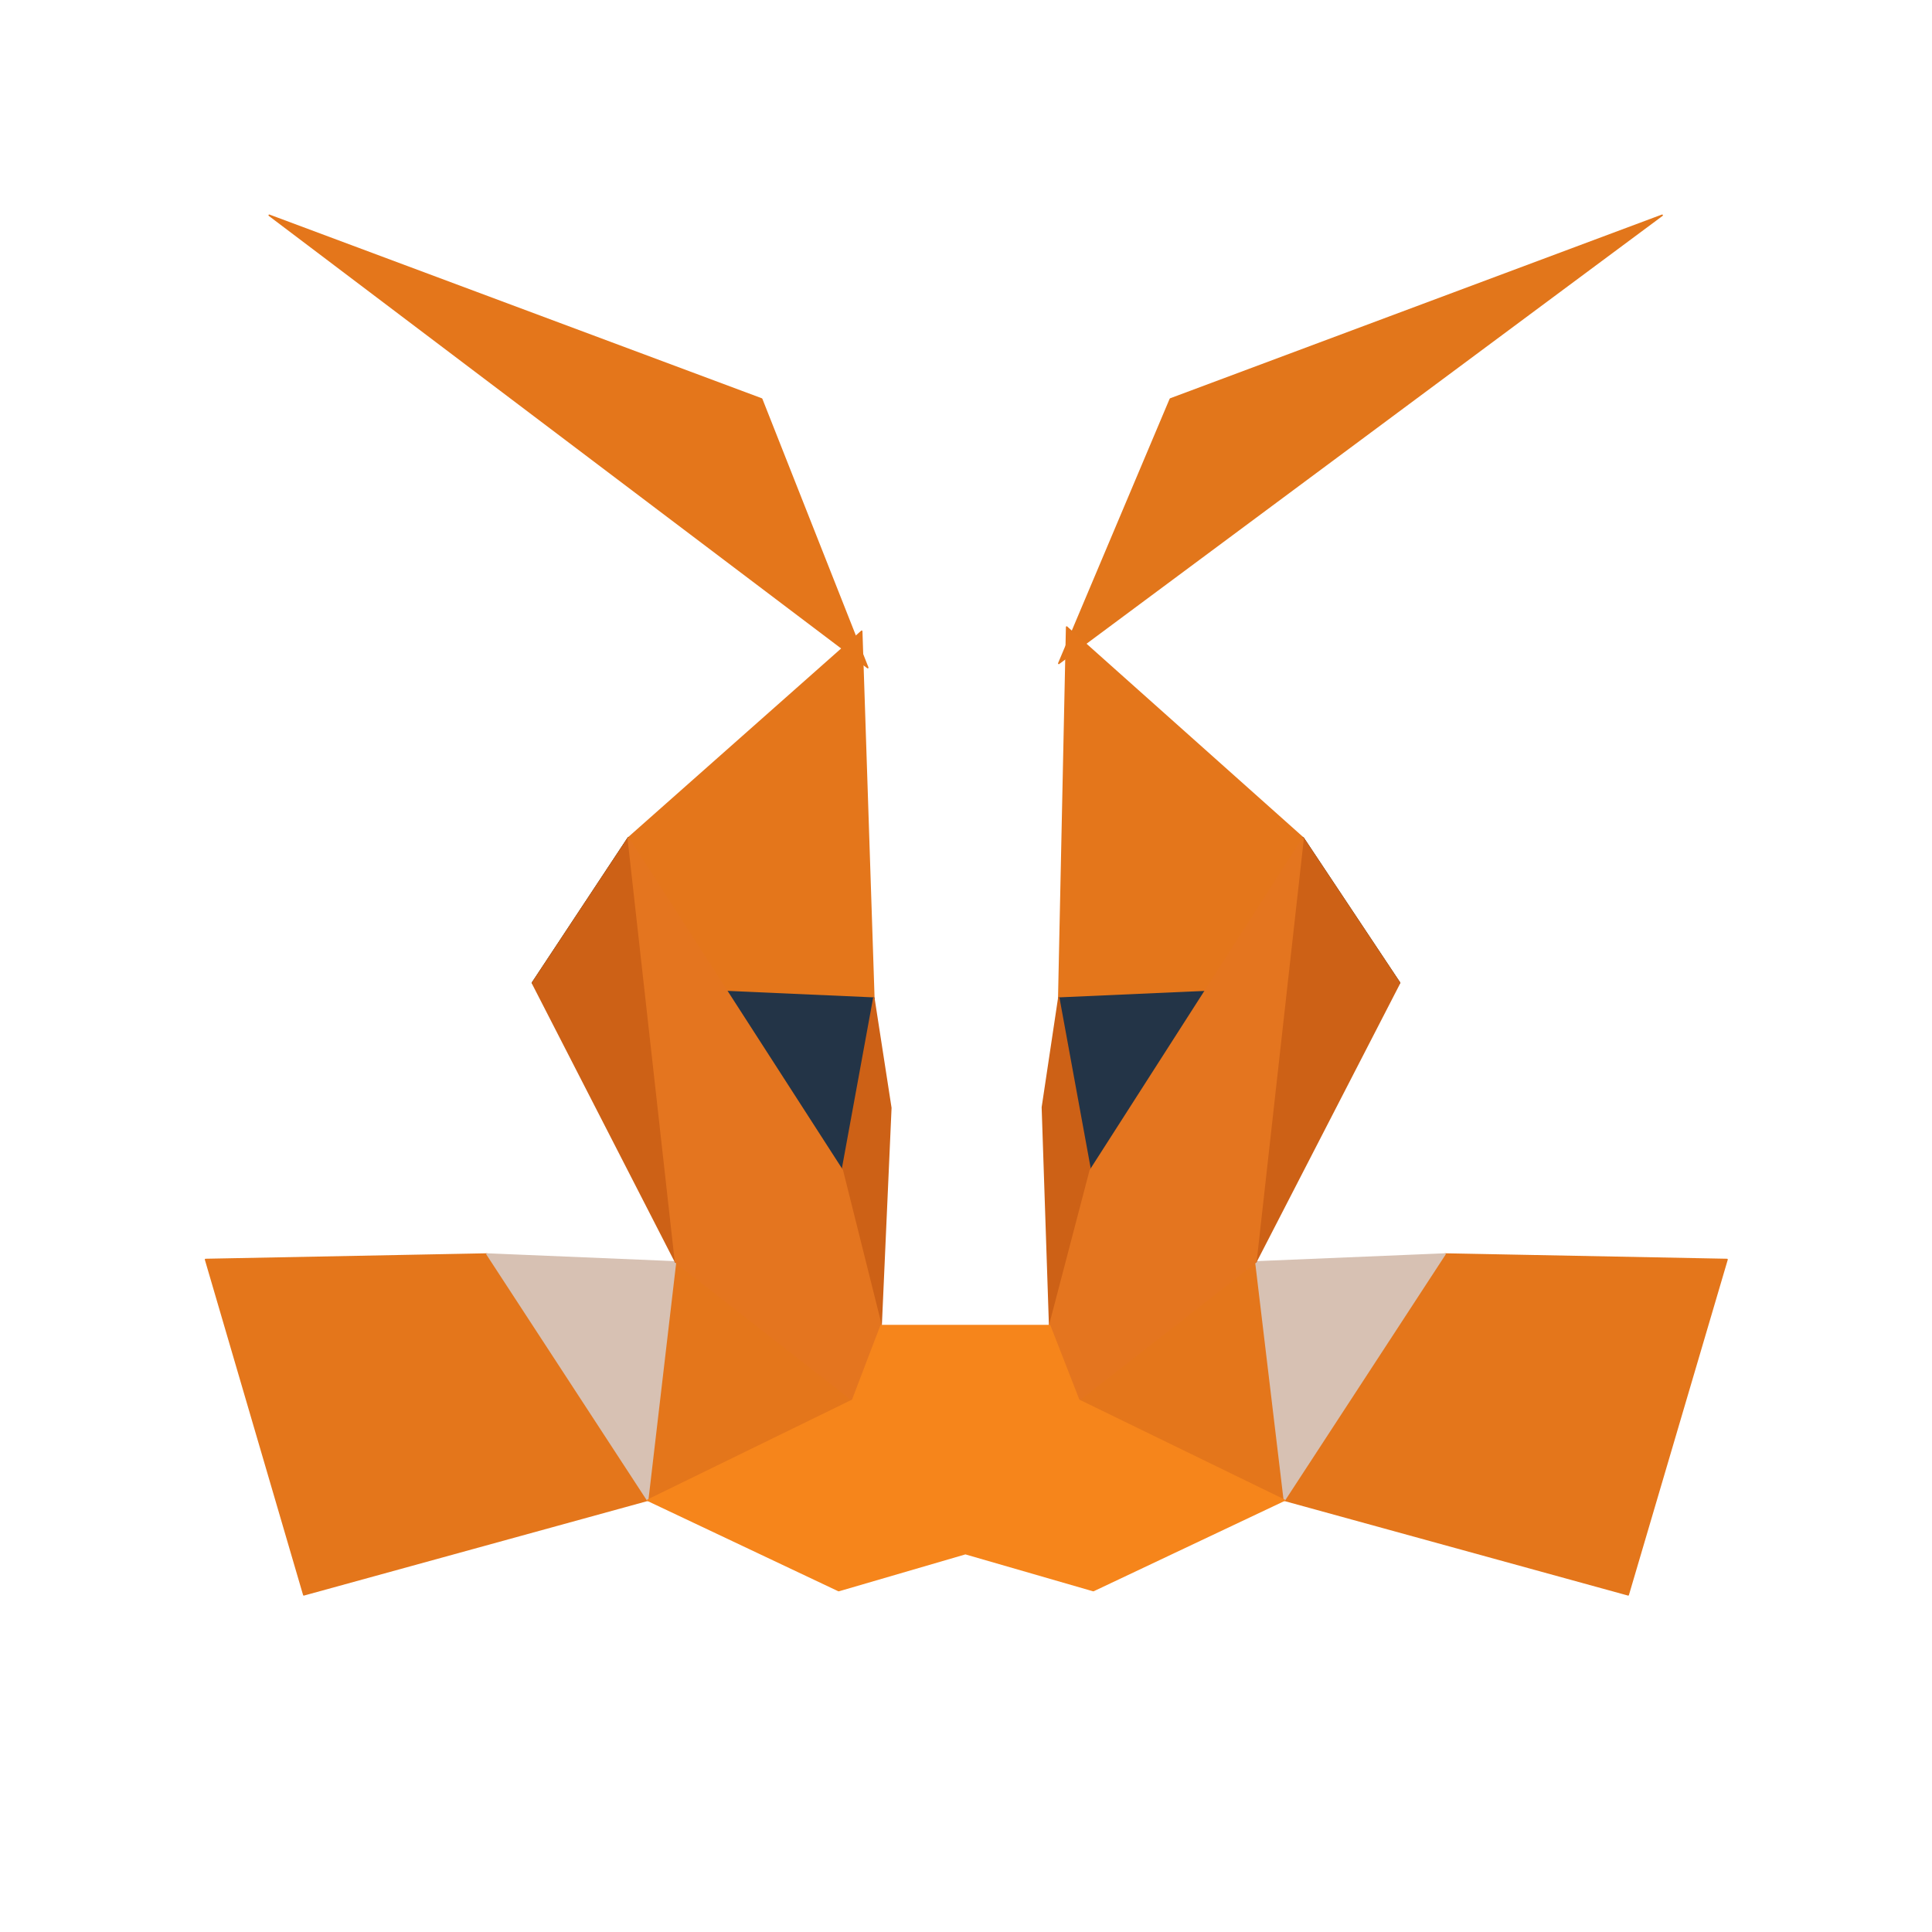
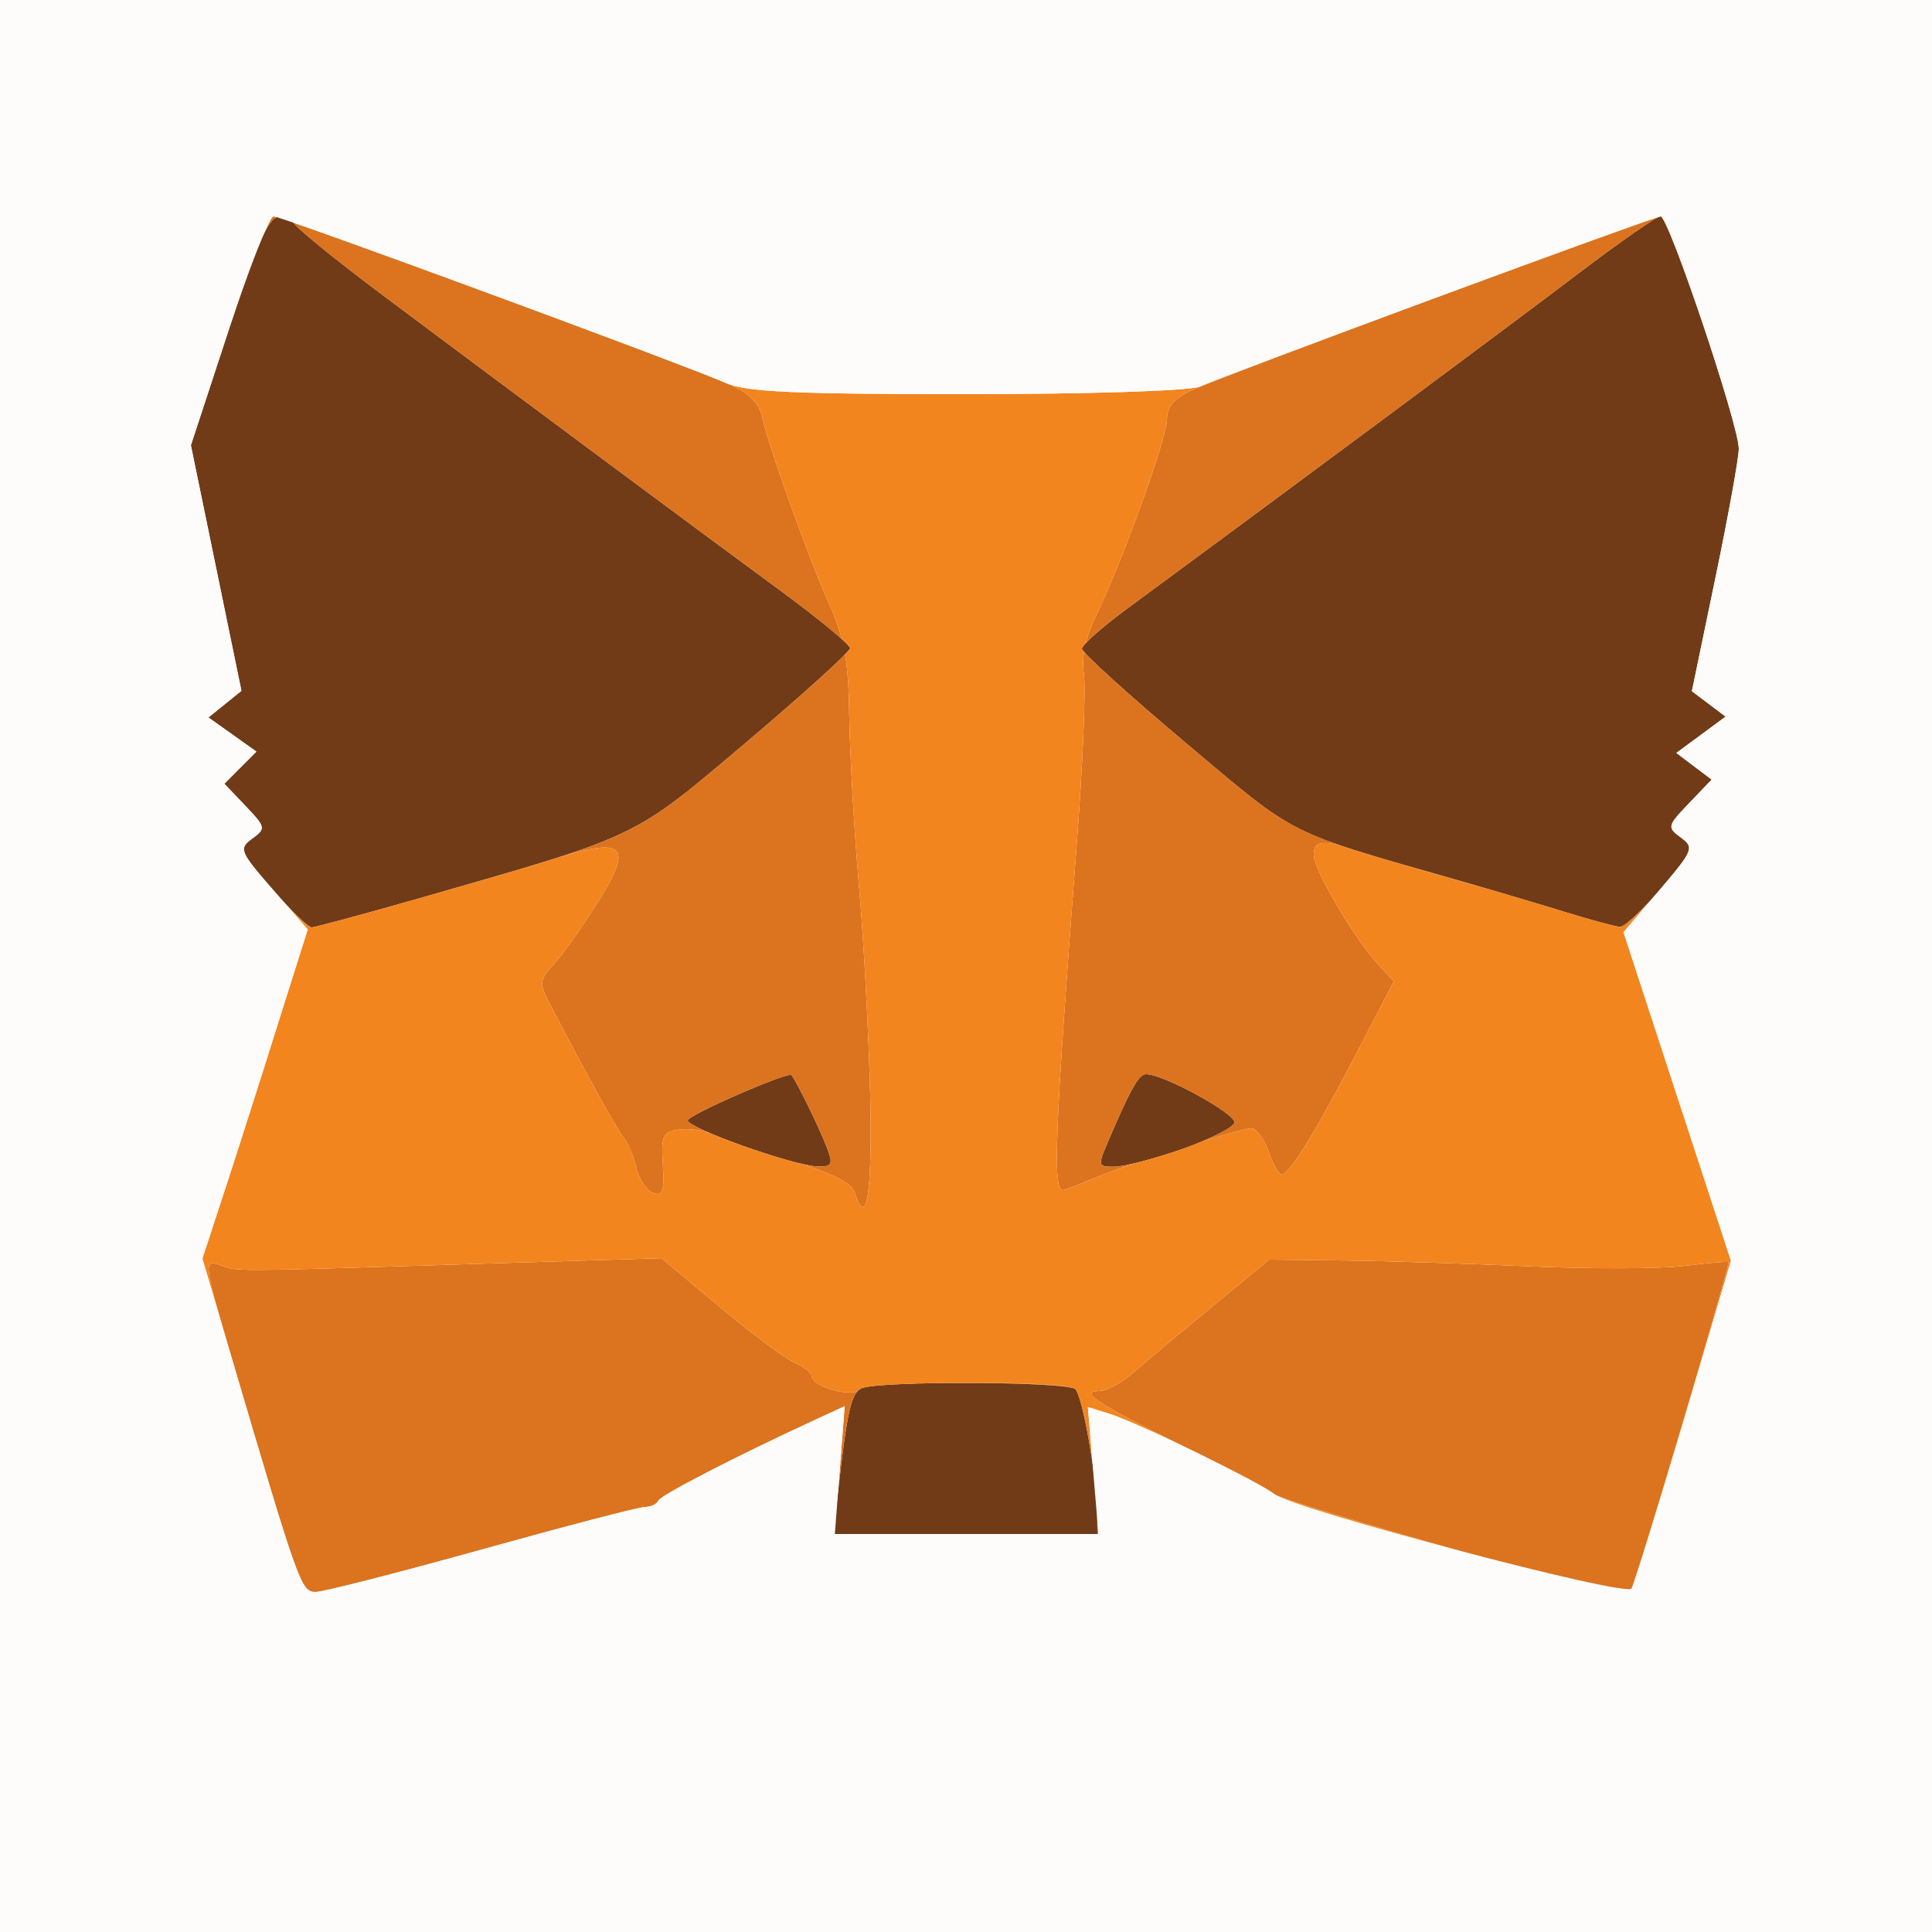
- <svg xmlns="http://www.w3.org/2000/svg" width="32" height="32" viewBox="0 0 318.6 318.6">
-   <polygon fill="#E2761B" stroke="#E2761B" stroke-width="0.25" stroke-linejoin="round" points="274.1,35.5 174.6,109.4 193,65.8" />
+ <svg xmlns="http://www.w3.org/2000/svg" width="250" height="250" viewBox="0 0 250 250">
  <g>
-     <polygon fill="#E4761B" stroke="#E4761B" stroke-width="0.25" stroke-linejoin="round" points="44.4,35.5 143.1,110.1 125.6,65.8" />
-     <polygon fill="#E4761B" stroke="#E4761B" stroke-width="0.25" stroke-linejoin="round" points="238.3,206.8 211.8,247.4 268.5,263 284.8,207.7" />
-     <polygon fill="#E4761B" stroke="#E4761B" stroke-width="0.25" stroke-linejoin="round" points="33.9,207.7 50.1,263 106.8,247.4 80.3,206.8" />
-     <polygon fill="#E4761B" stroke="#E4761B" stroke-width="0.25" stroke-linejoin="round" points="103.6,138.2 87.8,162.1 144.1,164.6 142.1,104.1" />
-     <polygon fill="#E4761B" stroke="#E4761B" stroke-width="0.25" stroke-linejoin="round" points="214.9,138.2 175.9,103.4 174.6,164.6 230.8,162.1" />
-     <polygon fill="#E4761B" stroke="#E4761B" stroke-width="0.25" stroke-linejoin="round" points="106.8,247.4 140.6,230.9 111.4,208.1" />
-     <polygon fill="#E4761B" stroke="#E4761B" stroke-width="0.25" stroke-linejoin="round" points="177.9,230.9 211.8,247.4 207.1,208.1" />
+     <path d="M 215.02 114.86 C212.64,117.69 210.19,119.97 209.59,119.93 C208.99,119.89 205.80,119.03 202.50,118.01 C199.20,116.99 193.12,115.19 189.00,114.01 C166.11,107.46 168.07,108.44 153.50,96.19 C146.08,89.95 140.00,84.44 140.00,83.95 C140.00,83.46 142.59,81.16 145.75,78.83 C166.82,63.32 196.00,41.65 204.23,35.39 C209.58,31.33 214.36,28.00 214.86,28.00 C215.92,28.00 225.00,54.92 225.00,58.07 C225.00,59.26 223.63,66.81 221.96,74.84 L 218.93 89.44 L 221.11 91.08 L 223.29 92.73 L 220.11 95.08 L 216.92 97.43 L 221.49 100.88 L 218.56 103.94 C215.75,106.87 215.71,107.06 217.49,108.37 C219.25,109.66 219.12,110.00 215.02,114.86 ZM 54.82 116.08 C47.30,118.23 40.77,120.00 40.32,120.00 C39.87,120.00 37.54,117.72 35.14,114.94 C31.02,110.15 30.89,109.80 32.64,108.51 C34.42,107.21 34.38,107.03 31.76,104.28 L 29.03 101.42 L 33.18 97.26 L 30.08 95.05 L 26.97 92.84 L 29.10 91.12 L 31.24 89.39 L 24.70 57.62 L 29.56 42.81 C33.42,31.07 34.80,28.00 36.21,28.00 C37.20,28.00 38.00,28.36 38.00,28.79 C38.00,29.22 43.29,33.53 49.75,38.36 C67.49,51.63 91.44,69.42 101.25,76.62 C106.06,80.16 110.00,83.42 110.00,83.88 C110.00,84.33 103.96,89.80 96.59,96.04 C81.75,108.58 82.90,108.02 54.82,116.08 ZM 141.98 196.00 L 142.00 198.50 L 107.83 198.50 L 108.45 193.00 C109.62,182.49 110.16,180.15 111.54,179.62 C114.06,178.65 138.16,178.76 139.15,179.75 C140.11,180.71 141.94,191.24 141.98,196.00 ZM 107.00 148.49 C107.84,150.71 107.69,150.99 105.73,150.93 C102.58,150.82 89.00,145.99 89.00,144.98 C89.00,144.29 101.97,138.63 102.41,139.12 C103.03,139.82 106.04,145.97 107.00,148.49 ZM 152.92 148.71 C149.39,149.94 145.48,150.96 144.24,150.97 C142.06,151.00 142.03,150.87 143.36,147.75 C146.32,140.84 147.36,139.00 148.31,139.00 C150.62,139.00 160.09,144.22 159.74,145.29 C159.52,145.94 156.46,147.47 152.92,148.71 Z" fill="rgb(113,59,23)" />
+     <path d="M 62.37 200.50 C51.51,203.52 41.83,206.00 40.85,206.00 C38.97,206.00 38.69,205.22 30.13,176.22 C26.37,163.46 26.30,162.96 28.36,163.67 C28.70,163.78 28.96,163.88 29.22,163.97 C30.87,164.50 32.70,164.45 54.96,163.76 C56.55,163.71 58.24,163.65 60.04,163.60 L 85.59 162.81 L 93.04 169.04 C97.14,172.47 101.51,175.73 102.75,176.29 C103.99,176.86 105.00,177.63 105.00,178.00 C105.00,179.27 109.26,180.67 110.94,180.03 C109.98,181.08 109.44,184.11 108.46,192.88 L 108.66 190.23 L 109.30 181.96 L 105.40 183.76 C95.07,188.53 85.47,193.49 85.17,194.20 C84.98,194.64 84.22,195.00 83.47,195.00 C82.71,195.00 73.22,197.48 62.37,200.50 ZM 217.52 184.85 C214.03,196.58 211.02,206.27 210.83,206.40 C210.15,206.89 166.18,194.40 164.87,193.34 C164.12,192.74 158.77,189.91 153.00,187.07 C141.90,181.60 139.47,180.00 142.28,180.00 C143.21,180.00 145.21,178.90 146.73,177.56 C148.25,176.21 152.82,172.39 156.87,169.06 L 164.24 163.00 L 173.87 163.11 C179.17,163.17 190.02,163.51 198.00,163.87 C205.98,164.22 214.96,164.19 217.97,163.81 C220.98,163.43 223.54,163.21 223.66,163.33 C223.78,163.44 221.01,173.13 217.52,184.85 ZM 107.00 148.49 C106.04,145.97 103.03,139.82 102.41,139.12 C101.97,138.63 89.00,144.29 89.00,144.98 C89.00,145.27 90.09,145.86 91.73,146.57 C90.56,146.19 88.99,146.01 87.90,146.16 C85.75,146.46 85.53,146.94 85.77,150.72 C85.98,154.16 85.75,154.84 84.51,154.36 C83.67,154.04 82.70,152.59 82.35,151.14 C82.01,149.69 81.26,147.91 80.69,147.19 C79.76,146.02 76.17,139.51 71.33,130.26 C69.70,127.14 69.72,126.93 71.68,124.76 C72.81,123.52 75.34,119.95 77.31,116.82 C81.98,109.41 80.93,108.28 71.94,111.05 C71.82,111.09 71.69,111.13 71.57,111.17 C83.38,107.43 85.60,105.32 96.59,96.04 C102.53,91.01 107.60,86.49 109.35,84.68 C109.70,86.78 109.85,89.22 109.89,92.62 C109.96,97.50 110.52,107.35 111.14,114.50 C111.77,121.65 112.42,133.91 112.60,141.75 C112.88,154.59 112.14,159.17 110.57,154.23 C110.23,153.16 107.93,151.95 103.64,150.58 C104.52,150.78 105.24,150.91 105.73,150.93 C107.69,150.99 107.84,150.71 107.00,148.49 ZM 141.22 152.60 C139.41,153.37 137.75,154.00 137.54,154.00 C136.19,154.00 136.49,146.42 139.31,109.50 C140.11,99.05 140.53,89.03 140.25,87.24 C140.11,86.35 140.12,85.39 140.27,84.36 C141.54,85.83 147.00,90.73 153.50,96.19 C163.49,104.59 165.71,106.77 173.48,109.41 C170.71,108.72 170.00,109.12 170.00,110.64 C170.00,112.52 175.22,121.41 178.29,124.75 L 180.35 127.00 L 175.55 136.25 C170.25,146.46 166.84,151.98 165.85,151.99 C165.49,152.00 164.73,150.65 164.15,149.00 C163.57,147.35 162.57,146.00 161.92,146.00 C161.35,146.00 158.79,146.71 155.60,147.68 C157.89,146.72 159.58,145.76 159.74,145.29 C160.09,144.22 150.62,139.00 148.31,139.00 C147.36,139.00 146.32,140.84 143.36,147.75 C142.03,150.87 142.06,151.00 144.24,150.97 C144.74,150.97 145.69,150.80 146.87,150.51 C144.51,151.32 142.45,152.07 141.22,152.60 ZM 108.93 82.70 C107.44,81.35 104.55,79.05 101.25,76.62 C91.44,69.42 67.49,51.63 49.75,38.36 C43.46,33.66 38.29,29.46 38.01,28.83 C48.76,32.54 89.00,47.40 94.27,49.69 C96.87,50.81 98.22,52.13 98.61,53.91 C99.45,57.78 104.45,71.73 107.28,78.12 C108.01,79.77 108.55,81.20 108.93,82.70 ZM 140.50 83.22 C140.78,82.11 141.21,80.94 141.80,79.74 C145.22,72.69 151.02,56.65 151.01,54.23 C151.00,52.64 151.96,51.53 154.25,50.50 C158.77,48.46 210.48,29.27 214.66,28.06 C213.61,28.53 209.16,31.65 204.23,35.39 C196.00,41.65 166.82,63.32 145.75,78.83 C143.42,80.54 141.41,82.24 140.50,83.22 ZM 215.02 114.86 C212.64,117.69 210.38,120.00 210.01,120.00 C209.95,120.00 209.81,119.98 209.61,119.93 C210.23,119.94 212.65,117.67 215.02,114.86 ZM 126.13 178.95 C132.50,178.93 138.58,179.18 139.15,179.75 C138.66,179.26 132.52,178.99 126.13,178.95 ZM 35.79 28.10 C35.28,28.34 34.74,29.03 34.06,30.45 C34.72,28.90 35.20,28.00 35.39,28.00 C35.44,28.00 35.57,28.03 35.79,28.10 ZM 181.49 111.86 C183.66,112.48 186.13,113.19 189.00,114.01 C190.78,114.51 192.91,115.14 195.04,115.76 C192.89,115.14 190.75,114.54 189.00,114.04 C186.65,113.39 183.89,112.58 181.49,111.86 ZM 214.88 28.00 C214.90,28.00 214.91,28.00 214.92,28.00 C215.44,28.00 218.05,35.03 220.48,42.32 C218.07,35.13 215.48,28.20 214.88,28.00 ZM 40.29 120.00 C40.28,120.00 40.27,120.00 40.25,120.00 C39.84,120.00 37.54,117.72 35.14,114.94 C37.49,117.67 39.78,119.91 40.29,120.00 Z" fill="rgb(220,115,30)" />
+     <path d="M 54.82 116.08 C62.11,113.99 67.43,112.48 71.57,111.17 C71.69,111.13 71.82,111.09 71.94,111.05 C80.93,108.28 81.98,109.41 77.31,116.82 C75.34,119.95 72.81,123.52 71.68,124.76 C69.72,126.93 69.70,127.14 71.33,130.26 C76.17,139.51 79.76,146.02 80.69,147.19 C81.26,147.91 82.01,149.69 82.35,151.14 C82.70,152.59 83.67,154.04 84.51,154.36 C85.75,154.84 85.98,154.16 85.77,150.72 C85.53,146.94 85.75,146.46 87.90,146.16 C88.99,146.01 90.56,146.19 91.73,146.57 C94.98,147.97 100.39,149.82 103.64,150.58 C107.93,151.95 110.23,153.16 110.57,154.23 C112.14,159.17 112.88,154.59 112.60,141.75 C112.42,133.91 111.77,121.65 111.14,114.50 C110.52,107.35 109.96,97.50 109.89,92.62 C109.85,89.22 109.70,86.78 109.35,84.68 C109.77,84.24 110.00,83.97 110.00,83.88 C110.00,83.74 109.61,83.32 108.93,82.70 C108.55,81.20 108.01,79.77 107.28,78.12 C104.45,71.73 99.45,57.78 98.61,53.91 C98.23,52.18 96.94,50.89 94.49,49.78 C97.50,50.76 104.23,51.00 124.99,51.00 C140.84,51.00 153.90,50.58 155.20,50.03 C157.56,49.03 169.78,44.45 182.55,39.73 C169.24,44.68 156.40,49.53 154.25,50.50 C151.96,51.53 151.00,52.64 151.01,54.23 C151.02,56.65 145.22,72.69 141.80,79.74 C141.21,80.94 140.78,82.11 140.50,83.22 C140.18,83.57 140.00,83.83 140.00,83.95 C140.00,84.02 140.09,84.16 140.27,84.36 C140.12,85.39 140.11,86.35 140.25,87.24 C140.53,89.03 140.11,99.05 139.31,109.50 C136.49,146.42 136.19,154.00 137.54,154.00 C137.75,154.00 139.41,153.37 141.22,152.60 C142.45,152.07 144.51,151.32 146.87,150.51 C148.60,150.09 150.83,149.44 152.92,148.71 C153.86,148.38 154.77,148.03 155.60,147.68 C158.79,146.71 161.35,146.00 161.92,146.00 C162.57,146.00 163.57,147.35 164.15,149.00 C164.73,150.65 165.49,152.00 165.85,151.99 C166.84,151.98 170.25,146.46 175.55,136.25 L 180.35 127.00 L 178.29 124.75 C175.22,121.41 170.00,112.52 170.00,110.64 C170.00,109.12 170.71,108.72 173.48,109.41 C175.63,110.15 178.21,110.91 181.49,111.86 C183.89,112.58 186.65,113.39 189.00,114.04 C190.75,114.54 192.89,115.14 195.04,115.76 C197.84,116.59 200.62,117.43 202.50,118.01 C205.80,119.03 208.99,119.89 209.59,119.93 C209.81,119.98 209.95,120.00 210.01,120.00 C210.31,120.00 211.78,118.55 213.57,116.54 L 210.08 120.63 L 223.98 163.13 L 217.87 183.81 C214.87,193.94 212.14,202.80 211.33,205.04 C212.35,201.95 214.79,194.02 217.52,184.85 C221.01,173.13 223.78,163.44 223.66,163.33 C223.54,163.21 220.98,163.43 217.97,163.81 C214.96,164.19 205.98,164.22 198.00,163.87 C190.02,163.51 179.17,163.17 173.87,163.11 L 164.24 163.00 L 156.87 169.06 C152.82,172.39 148.25,176.21 146.73,177.56 C145.21,178.90 143.21,180.00 142.28,180.00 C139.47,180.00 141.90,181.60 153.00,187.07 C153.09,187.12 153.19,187.16 153.28,187.21 C149.18,185.24 145.21,183.46 143.63,182.97 L 140.77 182.07 L 141.39 189.49 C140.76,185.00 139.77,180.37 139.15,179.75 C138.58,179.18 132.50,178.93 126.13,178.95 L 126.13 178.95 C119.60,178.92 112.81,179.13 111.54,179.62 C111.32,179.71 111.13,179.83 110.94,180.03 C109.26,180.67 105.00,179.27 105.00,178.00 C105.00,177.63 103.99,176.86 102.75,176.29 C101.51,175.73 97.14,172.47 93.04,169.04 L 85.59 162.81 L 60.04 163.60 C58.24,163.65 56.55,163.71 54.96,163.76 L 54.96 163.76 C32.70,164.45 30.87,164.50 29.22,163.97 C28.96,163.88 28.70,163.78 28.36,163.67 C26.30,162.96 26.37,163.46 30.12,176.18 L 26.19 162.86 L 28.70 155.18 C30.09,150.96 32.57,143.23 34.22,138.00 C35.86,132.77 37.80,126.65 38.52,124.38 L 39.82 120.27 L 36.70 116.69 C38.46,118.62 39.93,120.00 40.25,120.00 C40.27,120.00 40.28,120.00 40.29,120.00 C40.30,120.00 40.31,120.00 40.32,120.00 C40.77,120.00 47.30,118.23 54.82,116.08 ZM 165.11 193.47 C166.95,194.30 177.83,197.54 188.52,200.58 C177.91,197.77 167.15,194.62 165.11,193.47 ZM 89.16 47.66 C76.63,42.84 47.00,31.93 38.01,28.83 C38.01,28.83 38.01,28.83 38.01,28.83 C47.09,31.94 77.18,43.03 89.16,47.66 ZM 141.99 196.67 L 142.14 198.50 L 142.00 198.50 ZM 33.52 113.03 C31.00,110.03 31.14,109.62 32.63,108.52 C31.15,109.61 31.03,110.03 33.52,113.03 ZM 35.79 28.10 C35.57,28.03 35.44,28.00 35.39,28.00 C35.44,28.00 35.57,28.03 35.79,28.10 ZM 33.30 108.00 C33.12,108.16 32.90,108.32 32.64,108.51 C32.90,108.32 33.12,108.16 33.30,108.00 Z" fill="rgb(243,133,30)" />
+     <path d="M 0.00 125.00 L 0.00 0.00 L 125.00 0.00 L 250.00 0.00 L 250.00 125.00 L 250.00 250.00 L 125.00 250.00 L 0.00 250.00 L 0.00 125.00 ZM 217.87 183.81 L 223.98 163.13 L 217.03 141.88 L 210.08 120.63 L 214.72 115.19 C219.13,110.03 219.27,109.67 217.50,108.37 C215.70,107.06 215.74,106.88 218.56,103.94 L 221.49 100.88 L 219.21 99.16 L 216.92 97.43 L 220.11 95.08 L 223.29 92.73 L 221.11 91.08 L 218.93 89.44 L 221.96 74.84 C223.63,66.81 225.00,59.26 225.00,58.07 C225.00,55.03 215.94,28.00 214.92,28.00 C214.14,28.00 160.43,47.81 155.20,50.03 C153.90,50.58 140.84,51.00 124.99,51.00 C102.42,51.00 96.44,50.71 93.78,49.51 C88.87,47.29 36.52,28.00 35.39,28.00 C34.86,28.00 32.24,34.66 29.56,42.81 L 24.70 57.62 L 27.97 73.50 L 31.24 89.39 L 29.10 91.12 L 26.97 92.84 L 30.08 95.05 L 33.18 97.26 L 31.10 99.34 L 29.03 101.42 L 31.76 104.28 C34.39,107.04 34.43,107.20 32.63,108.52 C30.85,109.83 30.99,110.17 35.29,115.08 L 39.82 120.27 L 38.52 124.38 C37.80,126.65 35.86,132.77 34.22,138.00 C32.57,143.23 30.09,150.96 28.70,155.18 L 26.19 162.86 L 30.12 176.18 C38.69,205.23 38.97,206.00 40.85,206.00 C41.83,206.00 51.51,203.52 62.37,200.50 C73.22,197.48 82.71,195.00 83.47,195.00 C84.22,195.00 84.98,194.64 85.17,194.20 C85.47,193.49 95.07,188.53 105.40,183.76 L 109.30 181.96 L 108.66 190.23 L 108.03 198.50 L 125.08 198.50 L 142.14 198.50 L 141.45 190.29 L 140.77 182.07 L 143.63 182.97 C147.21,184.09 163.02,191.79 164.87,193.31 C167.26,195.28 210.44,206.71 211.12,205.55 C211.47,204.97 214.50,195.19 217.87,183.81 Z" fill="rgb(253,252,251)" />
  </g>
-   <g>
-     <polygon fill="#D7C1B3" stroke="#D7C1B3" stroke-width="0.25" stroke-linejoin="round" points="211.8,247.4 238.3,206.8 207.1,208.1" />
-     <polygon fill="#D7C1B3" stroke="#D7C1B3" stroke-width="0.25" stroke-linejoin="round" points="106.8,247.4 111.4,208.1 80.3,206.8" />
-   </g>
-   <polygon fill="#233447" stroke="#233447" stroke-width="0.25" stroke-linejoin="round" points="230.8,162.1 174.6,164.6 179.8,193 207.1,208.1 214.9,138.2" />
-   <polygon fill="#233447" stroke="#233447" stroke-width="0.25" stroke-linejoin="round" points="103.6,138.2 111.4,208.1 138.9,193 144.1,164.6 87.8,162.1" />
-   <g>
-     <polygon fill="#CD6116" stroke="#CD6116" stroke-width="0.25" stroke-linejoin="round" points="87.8,162.1 111.4,208.1 103.6,138.2" />
-     <polygon fill="#CD6116" stroke="#CD6116" stroke-width="0.25" stroke-linejoin="round" points="214.9,138.2 207.1,208.1 230.8,162.1" />
-     <polygon fill="#CD6116" stroke="#CD6116" stroke-width="0.25" stroke-linejoin="round" points="144.1,164.6 138.9,193 145.3,218.6 146.9,182.7" />
-     <polygon fill="#CD6116" stroke="#CD6116" stroke-width="0.25" stroke-linejoin="round" points="174.6,164.6 171.9,182.6 173.1,218.6 179.8,193" />
-   </g>
-   <polygon fill="#E4751F" stroke="#E4751F" stroke-width="0.25" stroke-linejoin="round" points="179.8,193 173.1,218.6 177.9,230.9 207.1,208.1 214.9,138.2" />
-   <polygon fill="#E4751F" stroke="#E4751F" stroke-width="0.25" stroke-linejoin="round" points="103.6,138.2 111.4,208.1 140.6,230.9 145.3,218.6 138.9,193" />
-   <polygon fill="#F6851B" stroke="#F6851B" stroke-width="0.25" stroke-linejoin="round" points="180.3,262.3 211.8,247.4 177.9,230.9 173.1,218.6 145.3,218.6 140.6,230.9 106.8,247.4 138.3,262.3 159.2,256.2" />
</svg>
